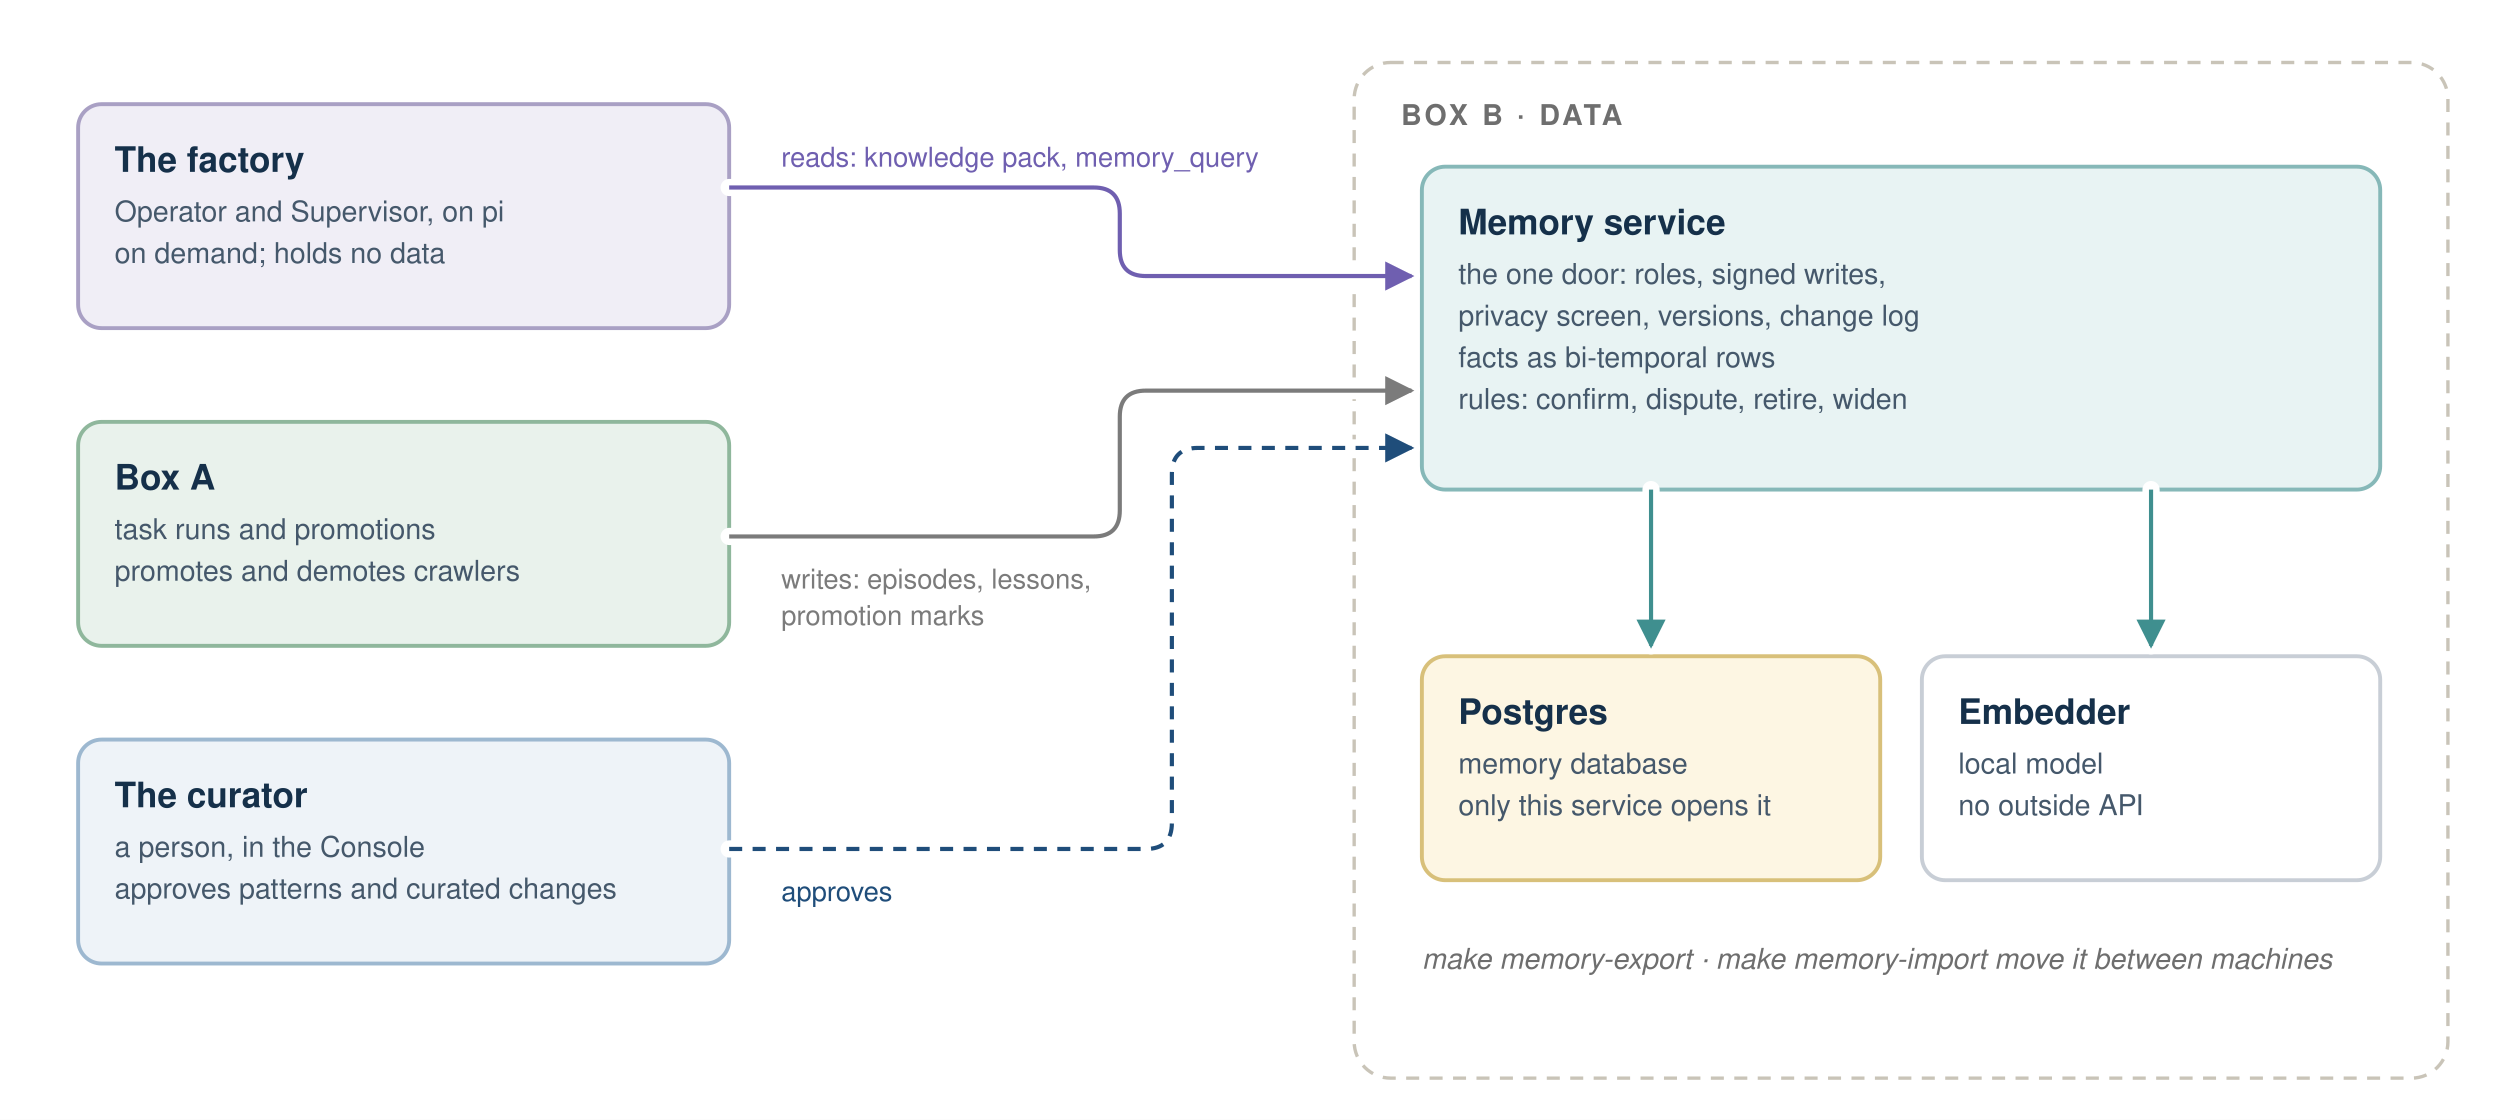
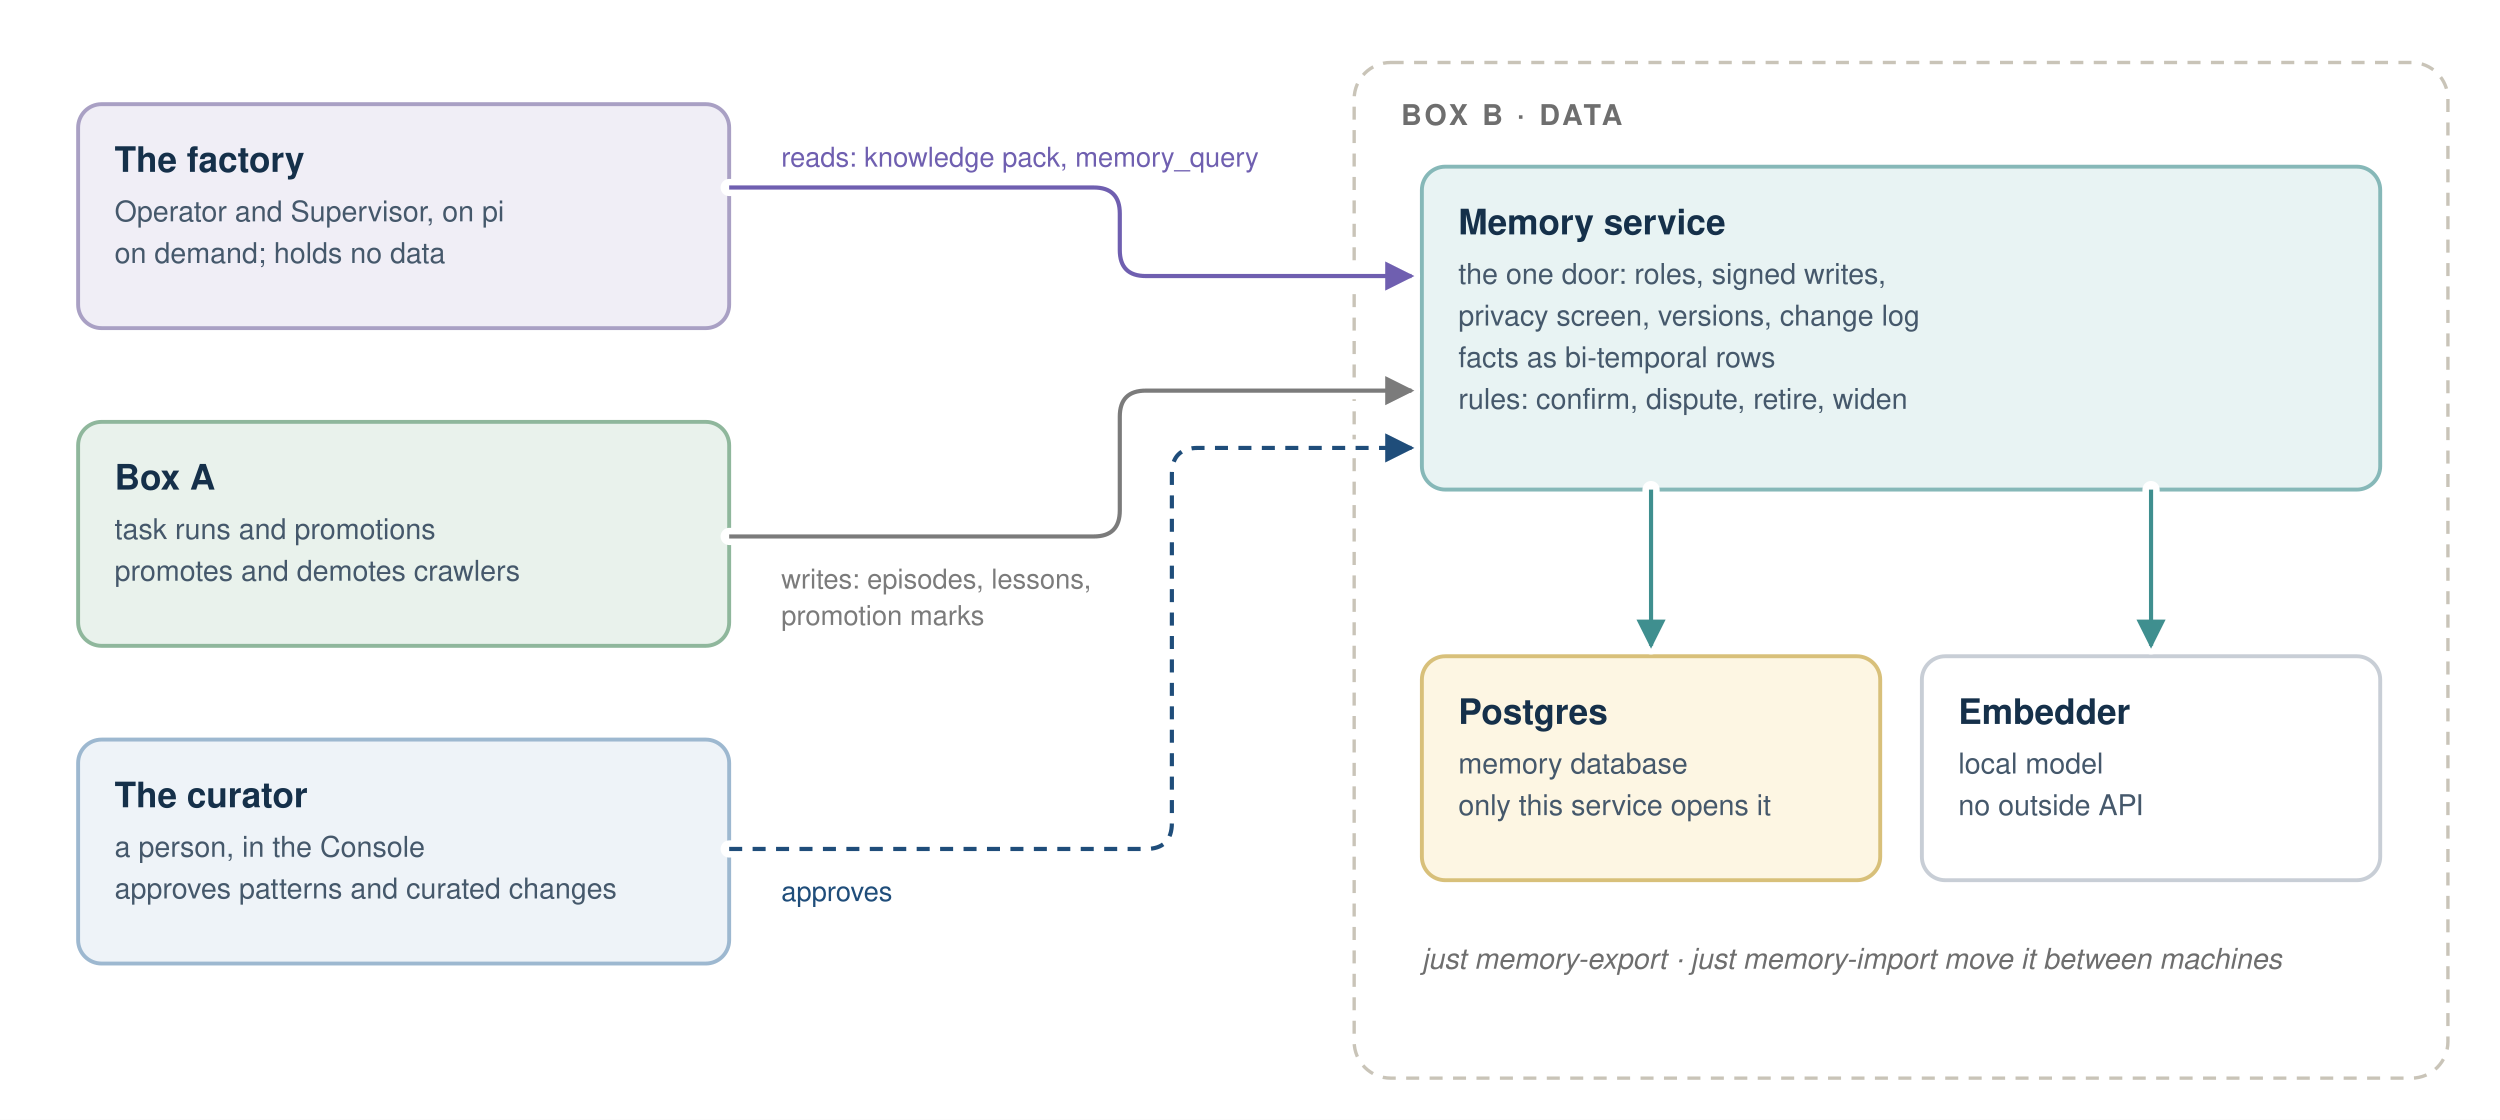
<svg xmlns="http://www.w3.org/2000/svg" viewBox="0 0 960 430" width="960" height="430" role="img" font-family="-apple-system,BlinkMacSystemFont,&quot;Segoe UI&quot;,Helvetica,Arial,sans-serif">
  <defs>
    <marker id="a-grey" viewBox="0 0 10 10" refX="9" refY="5" markerWidth="7" markerHeight="7" orient="auto-start-reverse">
      <path d="M0,0 L10,5 L0,10 z" fill="#7b7b7b" />
    </marker>
    <marker id="a-blue" viewBox="0 0 10 10" refX="9" refY="5" markerWidth="7" markerHeight="7" orient="auto-start-reverse">
      <path d="M0,0 L10,5 L0,10 z" fill="#1f4d7a" />
    </marker>
    <marker id="a-red" viewBox="0 0 10 10" refX="9" refY="5" markerWidth="7" markerHeight="7" orient="auto-start-reverse">
      <path d="M0,0 L10,5 L0,10 z" fill="#c0484f" />
    </marker>
    <marker id="a-violet" viewBox="0 0 10 10" refX="9" refY="5" markerWidth="7" markerHeight="7" orient="auto-start-reverse">
      <path d="M0,0 L10,5 L0,10 z" fill="#6f5fb0" />
    </marker>
    <marker id="a-rose" viewBox="0 0 10 10" refX="9" refY="5" markerWidth="7" markerHeight="7" orient="auto-start-reverse">
      <path d="M0,0 L10,5 L0,10 z" fill="#c0707a" />
    </marker>
    <marker id="a-teal" viewBox="0 0 10 10" refX="9" refY="5" markerWidth="7" markerHeight="7" orient="auto-start-reverse">
      <path d="M0,0 L10,5 L0,10 z" fill="#3f8f8f" />
    </marker>
    <style>.zone{font-size:11px;font-weight:700;letter-spacing:.11em}.ttl{font-size:13.5px;font-weight:650;fill:#15304a}.sub{font-size:11px;fill:#45586b}.fl{font-size:10.5px}.badge{font-size:11px;font-weight:700;fill:#ffffff}.lane{font-size:10.5px;font-weight:700;letter-spacing:.12em;fill:#8a8a8a}.note{font-size:11px;fill:#6e6e6e;font-style:italic}.chip{font-size:10.5px;fill:#45586b}.tag{font-size:10.5px;font-family:ui-monospace,Menlo,monospace;fill:#8a8a8a}</style>
  </defs>
  <rect width="960" height="430" fill="#ffffff" />
  <rect x="30" y="40" width="250" height="86" rx="9" fill="#f0eef6" stroke="#a9a0c4" stroke-width="1.5" />
  <text class="ttl" x="44" y="66">The factory</text>
  <text class="sub" x="44" y="85">Operator and Supervisor, on pi</text>
  <text class="sub" x="44" y="101">on demand; holds no data</text>
  <rect x="30" y="162" width="250" height="86" rx="9" fill="#e9f2ec" stroke="#8fb79c" stroke-width="1.5" />
  <text class="ttl" x="44" y="188">Box A</text>
  <text class="sub" x="44" y="207">task runs and promotions</text>
  <text class="sub" x="44" y="223">promotes and demotes crawlers</text>
  <rect x="30" y="284" width="250" height="86" rx="9" fill="#eef3f8" stroke="#9db8d0" stroke-width="1.5" />
  <text class="ttl" x="44" y="310">The curator</text>
  <text class="sub" x="44" y="329">a person, in the Console</text>
  <text class="sub" x="44" y="345">approves patterns and curated changes</text>
  <rect x="520" y="24" width="420" height="390" rx="14" fill="none" stroke="#c9c4b8" stroke-width="1.3" stroke-dasharray="5 4" />
  <text class="zone" x="538" y="48" fill="#6e6e6e">BOX B · DATA</text>
  <rect x="546" y="64" width="368" height="124" rx="9" fill="#e8f3f3" stroke="#86b8b8" stroke-width="1.5" />
  <text class="ttl" x="560" y="90">Memory service</text>
  <text class="sub" x="560" y="109">the one door: roles, signed writes,</text>
  <text class="sub" x="560" y="125">privacy screen, versions, change log</text>
  <text class="sub" x="560" y="141">facts as bi-temporal rows</text>
  <text class="sub" x="560" y="157">rules: confirm, dispute, retire, widen</text>
  <rect x="546" y="252" width="176" height="86" rx="9" fill="#fdf6e3" stroke="#d8c07a" stroke-width="1.5" />
  <text class="ttl" x="560" y="278">Postgres</text>
  <text class="sub" x="560" y="297">memory database</text>
  <text class="sub" x="560" y="313">only this service opens it</text>
  <rect x="738" y="252" width="176" height="86" rx="9" fill="#ffffff" stroke="#c8ced6" stroke-width="1.5" />
  <text class="ttl" x="752" y="278">Embedder</text>
  <text class="sub" x="752" y="297">local model</text>
  <text class="sub" x="752" y="313">no outside API</text>
-   <text class="note" x="546" y="372" text-anchor="start">make memory-export · make memory-import move it between machines</text>
+   <text class="note" x="546" y="372" text-anchor="start">just memory-export · just memory-import move it between machines</text>
  <path d="M280,72 H420 Q430,72 430,82 V96 Q430,106 440,106 H542" fill="none" stroke="#ffffff" stroke-width="6.6" stroke-linejoin="round" stroke-linecap="round" />
  <path d="M280,72 H420 Q430,72 430,82 V96 Q430,106 440,106 H542" fill="none" stroke="#6f5fb0" stroke-width="1.6" stroke-linejoin="round" marker-end="url(#a-violet)" />
  <text class="fl" x="300" y="64" text-anchor="start" fill="#6f5fb0">reads: knowledge pack, memory_query</text>
  <path d="M280,206 H420 Q430,206 430,196 V160 Q430,150 440,150 H542" fill="none" stroke="#ffffff" stroke-width="6.6" stroke-linejoin="round" stroke-linecap="round" />
  <path d="M280,206 H420 Q430,206 430,196 V160 Q430,150 440,150 H542" fill="none" stroke="#7b7b7b" stroke-width="1.6" stroke-linejoin="round" marker-end="url(#a-grey)" />
  <text class="fl" x="300" y="226" text-anchor="start" fill="#7b7b7b">writes: episodes, lessons,</text>
  <text class="fl" x="300" y="240" text-anchor="start" fill="#7b7b7b">promotion marks</text>
  <path d="M280,326 H440 Q450,326 450,316 V182 Q450,172 460,172 H542" fill="none" stroke="#ffffff" stroke-width="6.6" stroke-linejoin="round" stroke-linecap="round" />
  <path d="M280,326 H440 Q450,326 450,316 V182 Q450,172 460,172 H542" fill="none" stroke="#1f4d7a" stroke-width="1.6" stroke-dasharray="5 4" stroke-linejoin="round" marker-end="url(#a-blue)" />
  <text class="fl" x="300" y="346" text-anchor="start" fill="#1f4d7a">approves</text>
  <path d="M634,188 V248" fill="none" stroke="#ffffff" stroke-width="6.6" stroke-linejoin="round" stroke-linecap="round" />
  <path d="M634,188 V248" fill="none" stroke="#3f8f8f" stroke-width="1.6" stroke-linejoin="round" marker-end="url(#a-teal)" />
  <path d="M826,188 V248" fill="none" stroke="#ffffff" stroke-width="6.6" stroke-linejoin="round" stroke-linecap="round" />
  <path d="M826,188 V248" fill="none" stroke="#3f8f8f" stroke-width="1.6" stroke-linejoin="round" marker-end="url(#a-teal)" />
</svg>
